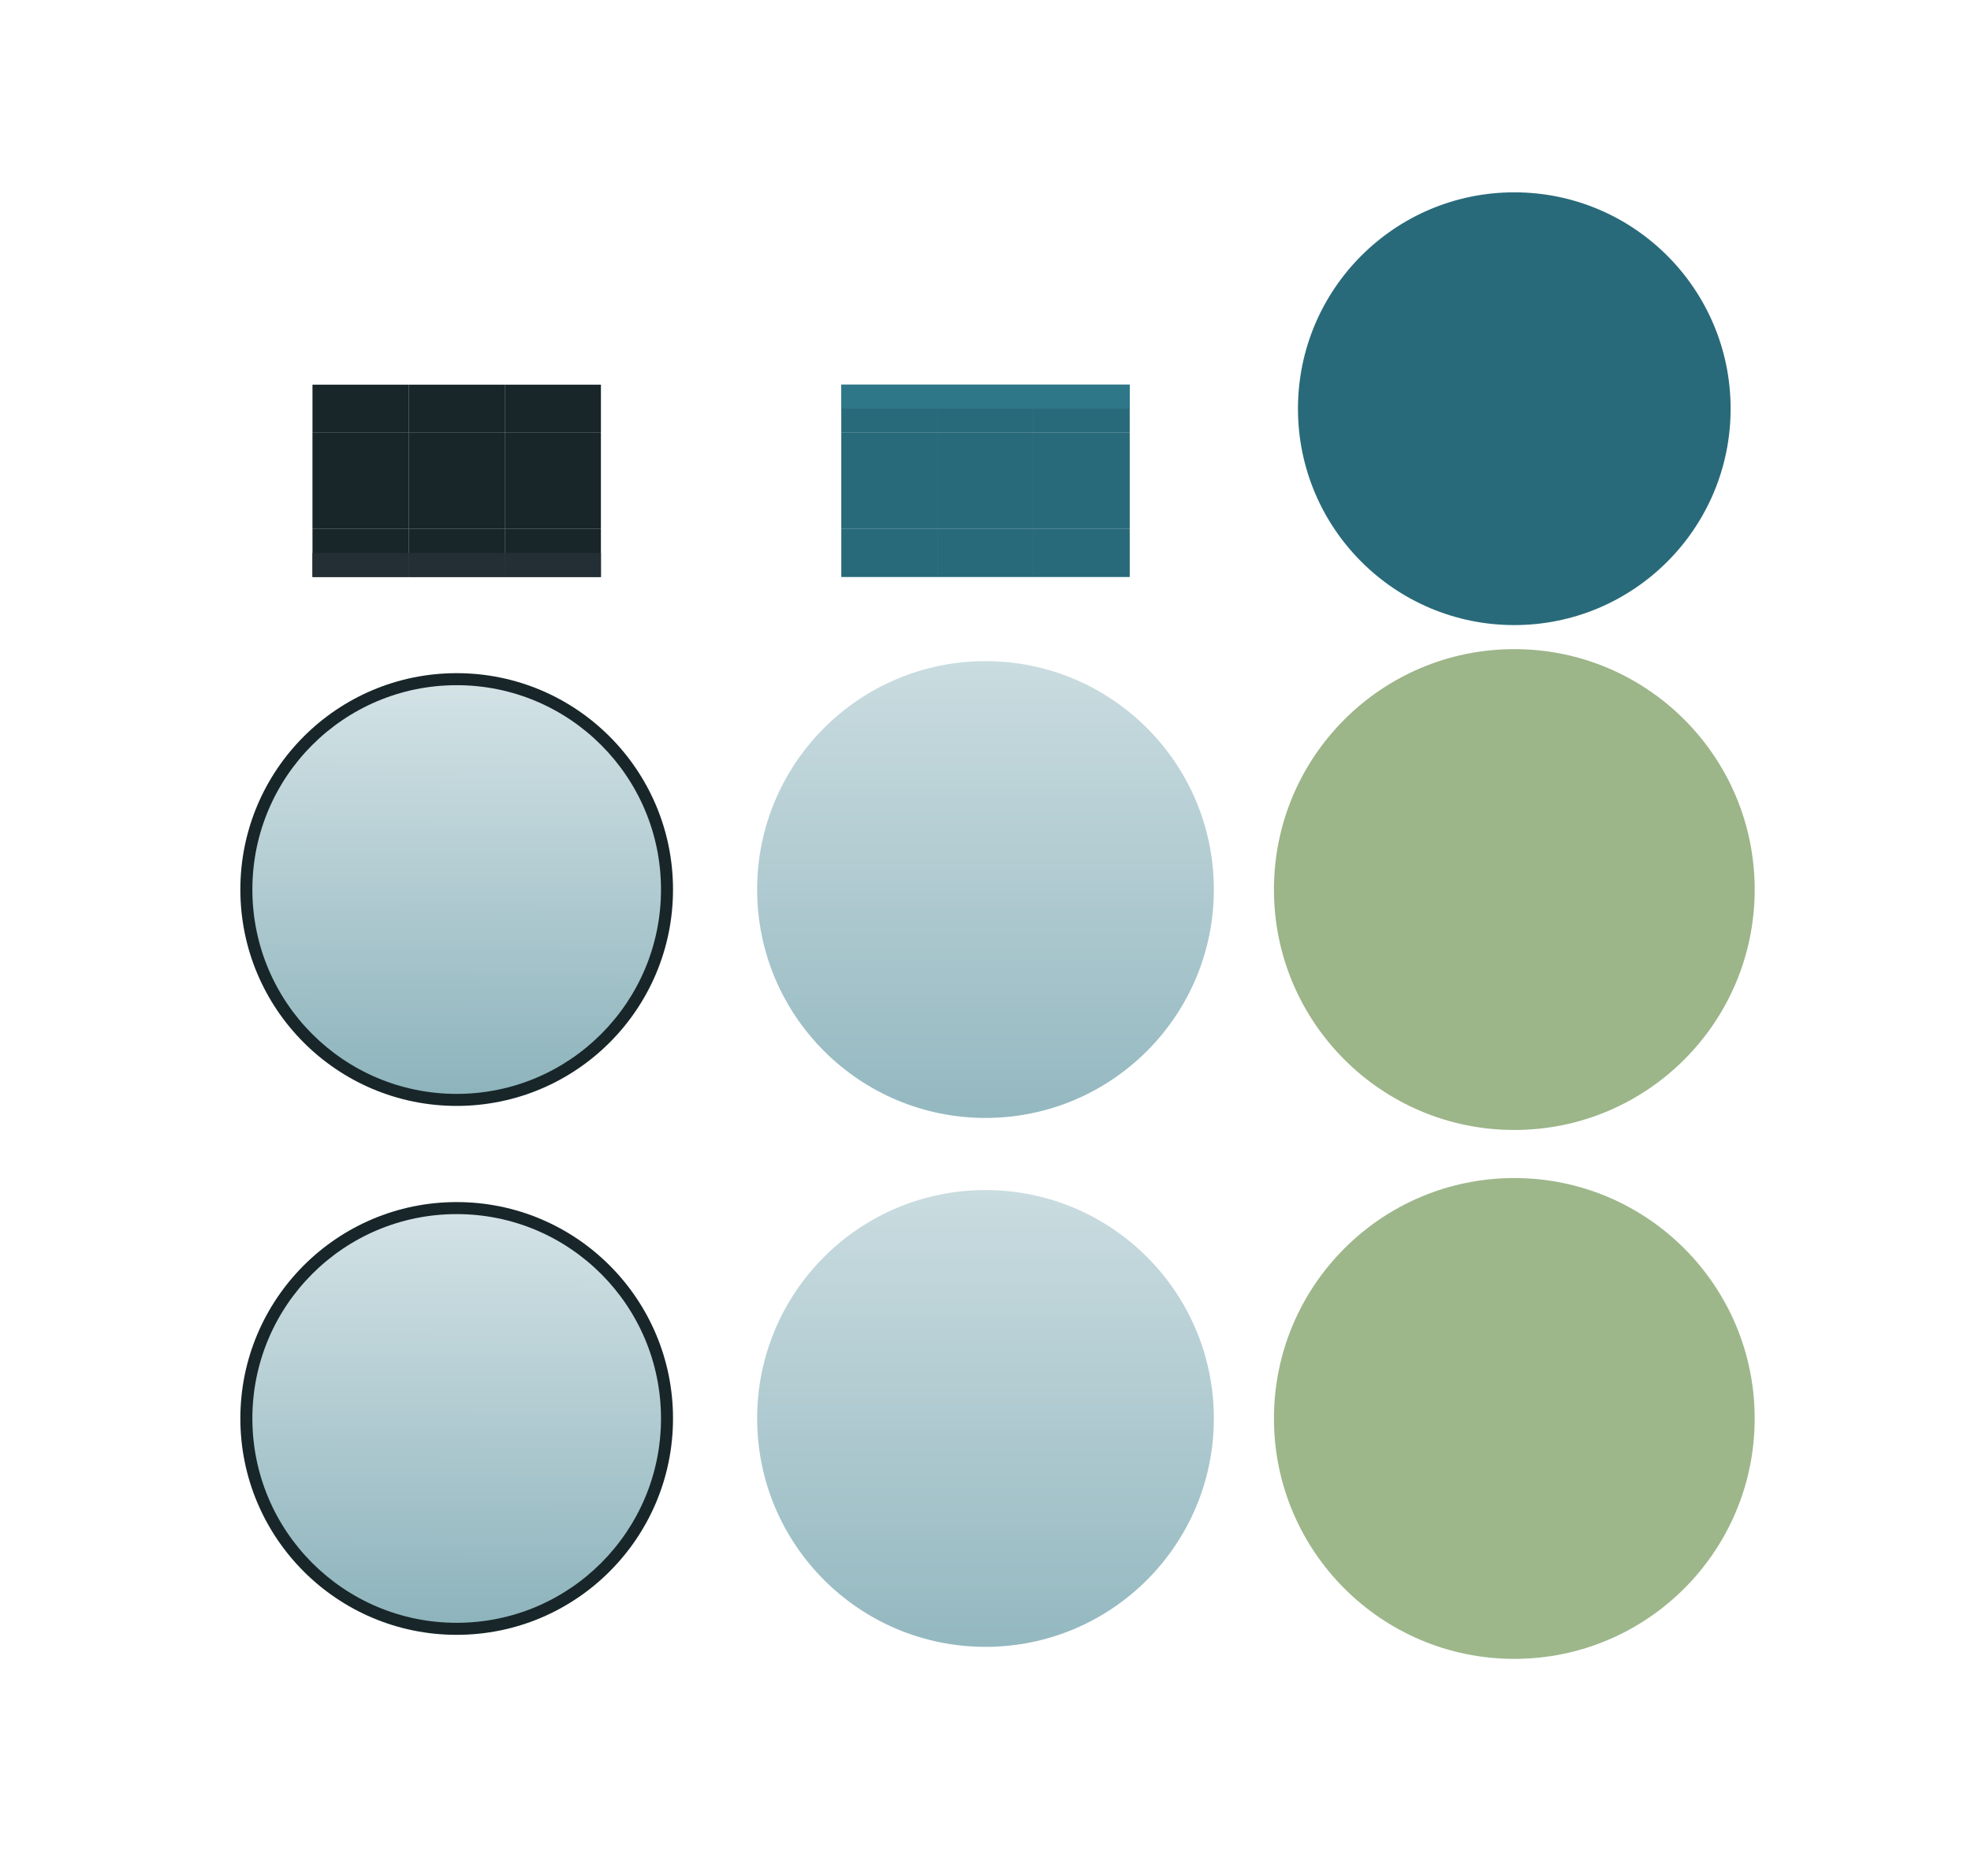
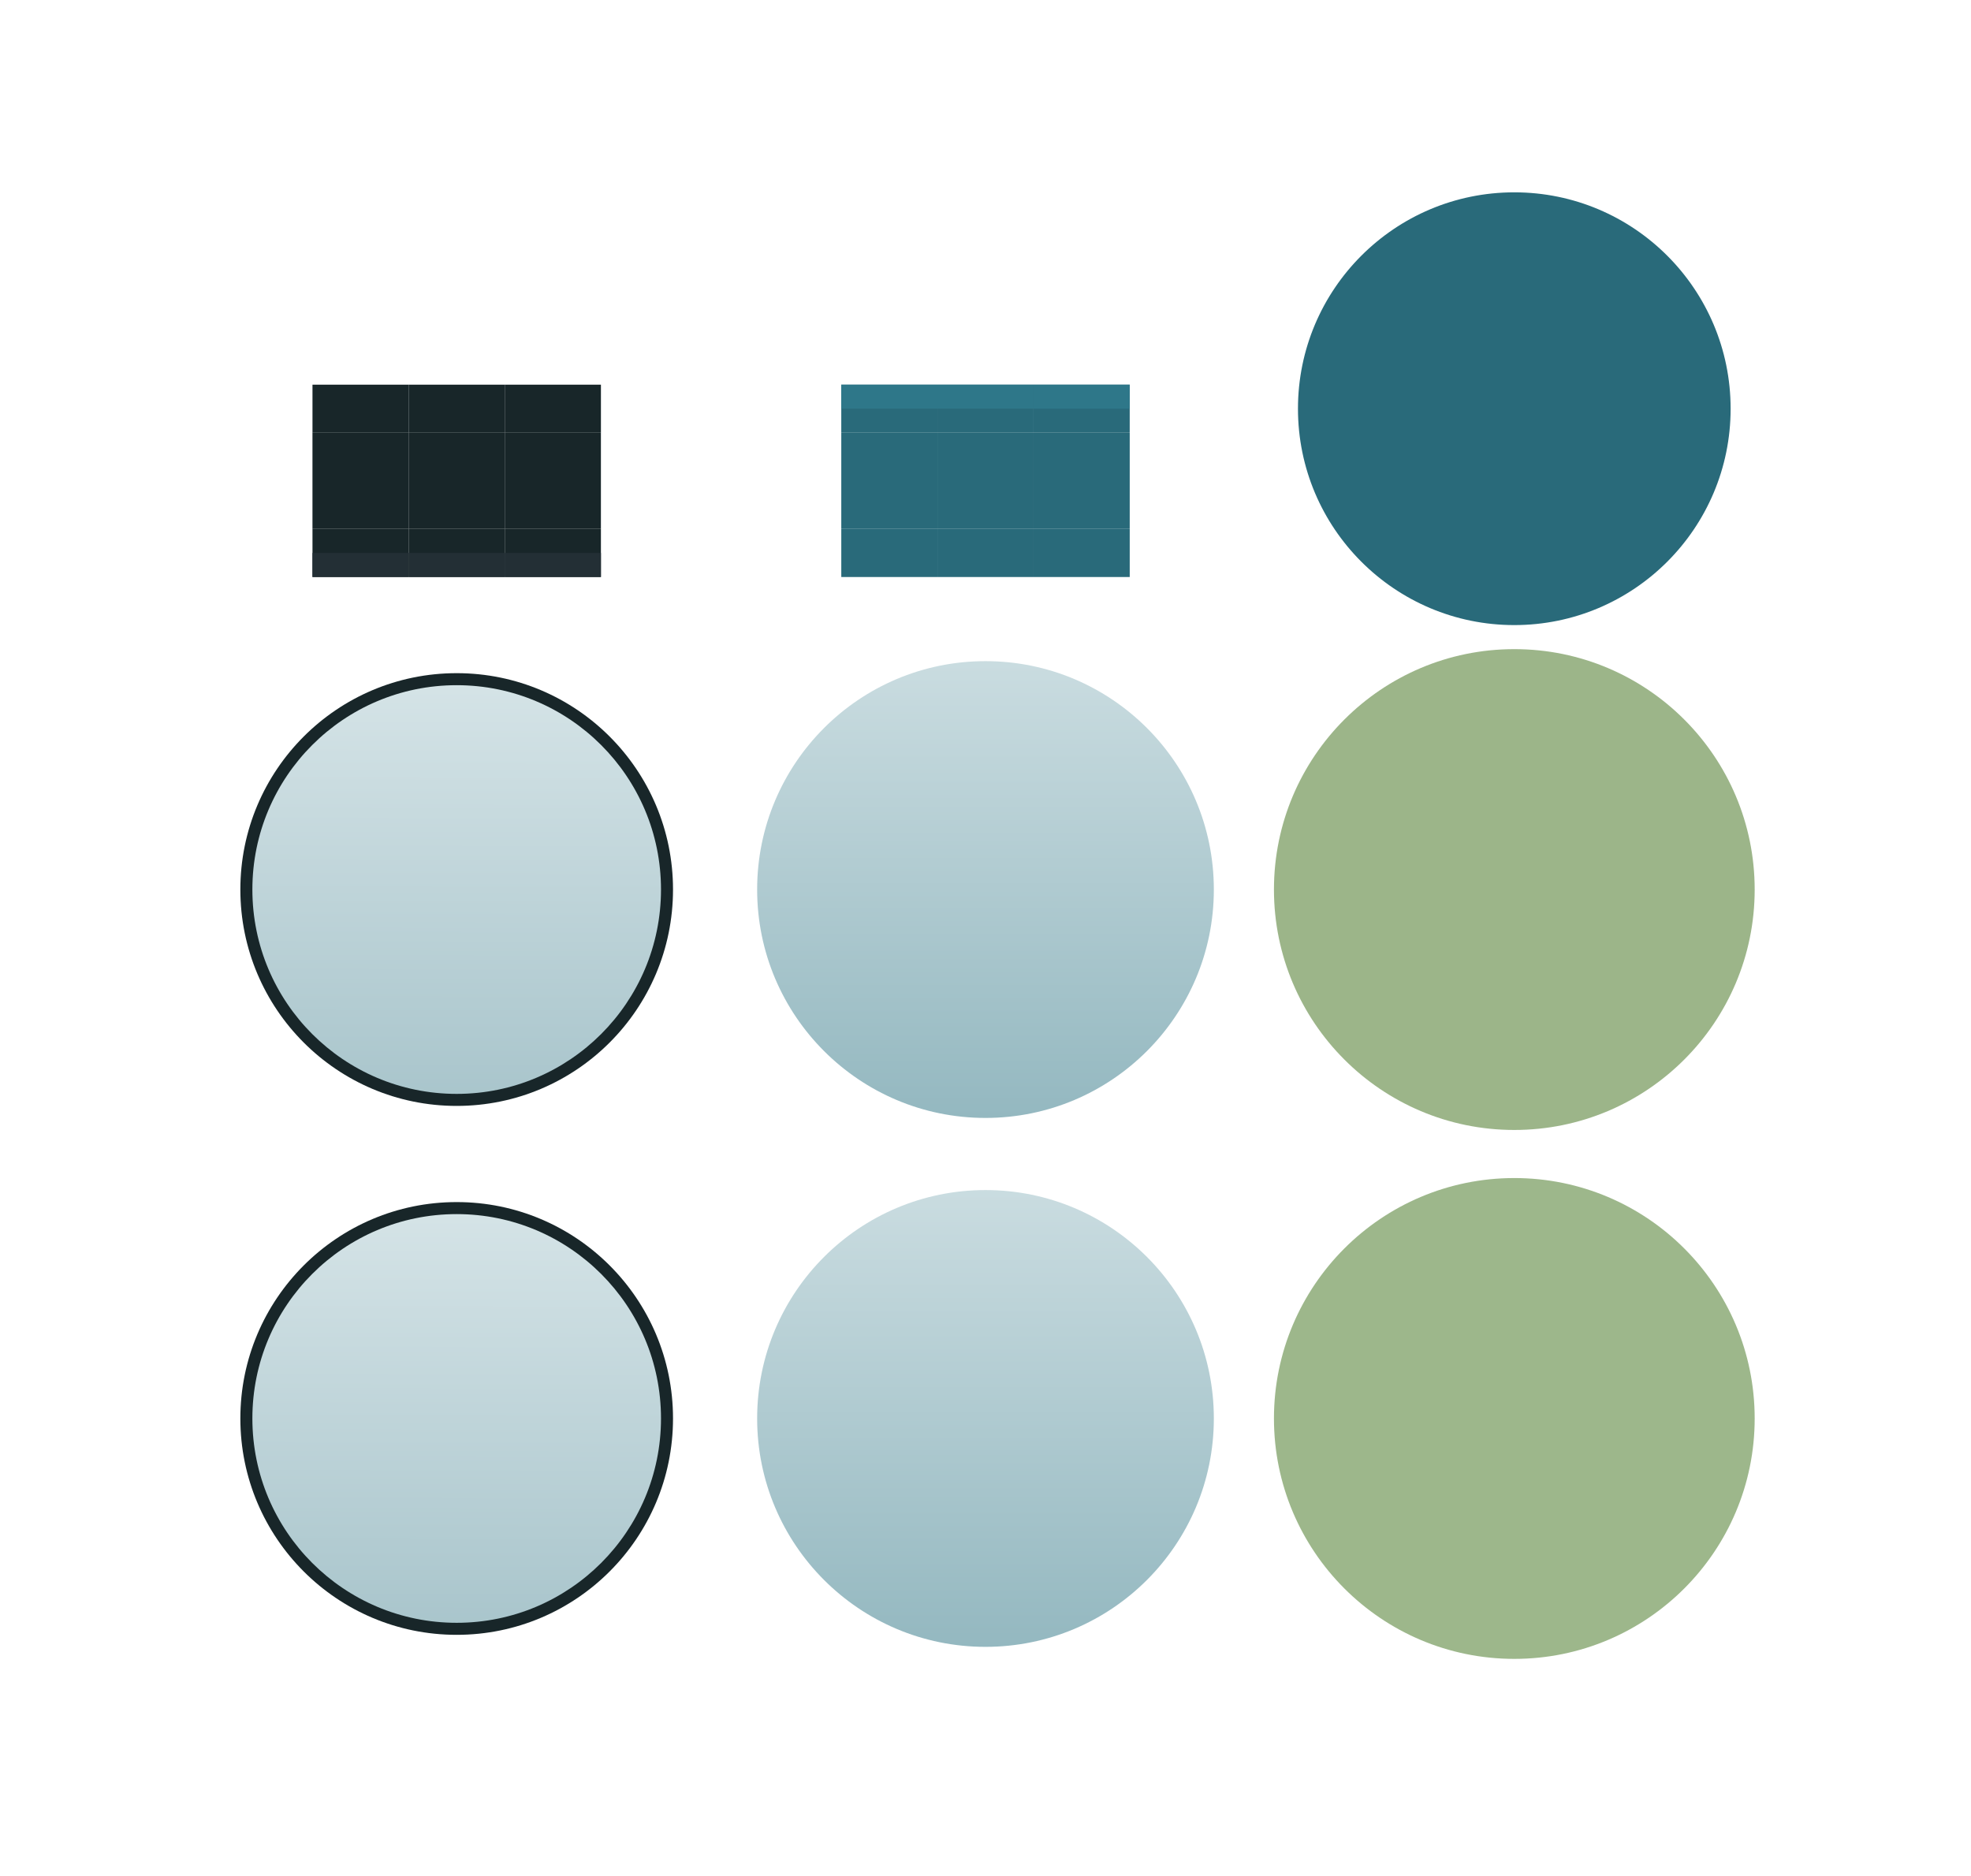
<svg xmlns="http://www.w3.org/2000/svg" xmlns:xlink="http://www.w3.org/1999/xlink" width="82" height="78" viewBox="0 0 82 78" version="1.1" id="svg872">
  <defs id="defs866">
+     <linearGradient id="linearGradient908">
+       <stop id="stop904" offset="0" style="stop-color:#d7e5e8;stop-opacity:1" />
+       <stop id="stop906" offset="1" style="stop-color:#a6c3ca;stop-opacity:1" />
+     </linearGradient>
+     <linearGradient id="linearGradient902">
+       <stop id="stop898" offset="0" style="stop-color:#d7e5e8;stop-opacity:1" />
+       <stop id="stop900" offset="1" style="stop-color:#a6c3ca;stop-opacity:1" />
+     </linearGradient>
    <linearGradient id="linearGradient892">
      <stop style="stop-color:#d7e5e8;stop-opacity:1" offset="0" id="stop888" />
      <stop style="stop-color:#88b0b9;stop-opacity:1" offset="1" id="stop890" />
    </linearGradient>
-     <linearGradient xlink:href="#linearGradient892" id="linearGradient894" x1="30.517" y1="1122.466" x2="30.463" y2="1141.841" gradientUnits="userSpaceOnUse" />
+     <linearGradient xlink:href="#linearGradient902" id="linearGradient894" x1="30.517" y1="1122.466" x2="30.463" y2="1141.841" gradientUnits="userSpaceOnUse" />
    <linearGradient xlink:href="#linearGradient892" id="linearGradient890" x1="67.187" y1="1117.976" x2="67.187" y2="1145.882" gradientUnits="userSpaceOnUse" />
-     <linearGradient xlink:href="#linearGradient892" id="linearGradient895" gradientUnits="userSpaceOnUse" x1="30.517" y1="1122.466" x2="30.463" y2="1141.841" />
+     <linearGradient xlink:href="#linearGradient908" id="linearGradient895" gradientUnits="userSpaceOnUse" x1="30.517" y1="1122.466" x2="30.463" y2="1141.841" />
    <linearGradient xlink:href="#linearGradient892" id="linearGradient903" gradientUnits="userSpaceOnUse" x1="67.187" y1="1117.976" x2="67.187" y2="1145.882" />
  </defs>
  <g id="layer1" transform="translate(6.514639,-1069.056)">
    <g id="g935" transform="translate(6.687498,-0.08930049)">
      <rect y="1087.146" x="29.798" height="4" width="4" id="groove-highlight-right" style="opacity:1;fill:#296a7a;fill-opacity:1;fill-rule:evenodd;stroke:none;stroke-width:1.551;stroke-linecap:round;stroke-miterlimit:4;stroke-dasharray:none;stroke-opacity:1" />
      <rect y="1087.146" x="25.798" height="4" width="4" id="groove-highlight-center" style="opacity:1;fill:#296a7a;fill-opacity:1;fill-rule:evenodd;stroke:none;stroke-width:1.551;stroke-linecap:round;stroke-miterlimit:4;stroke-dasharray:none;stroke-opacity:1" />
      <rect y="1087.146" x="21.798" height="4" width="4" id="groove-highlight-left" style="opacity:1;fill:#296a7a;fill-opacity:1;fill-rule:evenodd;stroke:none;stroke-width:1.551;stroke-linecap:round;stroke-miterlimit:4;stroke-dasharray:none;stroke-opacity:1" />
      <g transform="matrix(1,0,0,-1,19.23921,2167.573)" id="groove-highlight-bottom">
        <rect style="opacity:1;fill:none;fill-opacity:1;fill-rule:evenodd;stroke:none;stroke-width:1.551;stroke-linecap:round;stroke-miterlimit:4;stroke-dasharray:none;stroke-opacity:1" id="rect953" width="4" height="4" x="6.559" y="1072.427" />
        <rect y="1074.427" x="6.559" height="2" width="4" id="rect955" style="opacity:1;fill:#296a7a;fill-opacity:1;fill-rule:evenodd;stroke:none;stroke-width:1.097;stroke-linecap:round;stroke-miterlimit:4;stroke-dasharray:none;stroke-opacity:1" />
      </g>
      <g id="groove-highlight-bottomright" transform="matrix(1,0,0,-1,23.23921,2167.573)">
        <rect y="1072.427" x="6.559" height="4" width="4" id="rect959" style="opacity:1;fill:none;fill-opacity:1;fill-rule:evenodd;stroke:none;stroke-width:1.551;stroke-linecap:round;stroke-miterlimit:4;stroke-dasharray:none;stroke-opacity:1" />
        <rect style="opacity:1;fill:#296a7a;fill-opacity:1;fill-rule:evenodd;stroke:none;stroke-width:1.097;stroke-linecap:round;stroke-miterlimit:4;stroke-dasharray:none;stroke-opacity:1" id="rect961" width="4" height="2" x="6.559" y="1074.427" />
      </g>
      <g id="groove-highlight-bottomleft" transform="matrix(1,0,0,-1,15.23921,2167.573)">
        <rect y="1072.427" x="6.559" height="4" width="4" id="rect965" style="opacity:1;fill:none;fill-opacity:1;fill-rule:evenodd;stroke:none;stroke-width:1.551;stroke-linecap:round;stroke-miterlimit:4;stroke-dasharray:none;stroke-opacity:1" />
        <rect style="opacity:1;fill:#296a7a;fill-opacity:1;fill-rule:evenodd;stroke:none;stroke-width:1.097;stroke-linecap:round;stroke-miterlimit:4;stroke-dasharray:none;stroke-opacity:1" id="rect967" width="4" height="2" x="6.559" y="1074.427" />
      </g>
      <g transform="translate(1.85268,4.263358)" id="groove-highlight-topleft">
        <rect style="opacity:1;fill:none;fill-opacity:1;fill-rule:evenodd;stroke:none;stroke-width:1.551;stroke-linecap:round;stroke-miterlimit:4;stroke-dasharray:none;stroke-opacity:1" id="rect941" width="4" height="4" x="19.945" y="1078.882" />
        <rect y="1080.882" x="19.945" height="2" width="4" id="rect943" style="opacity:1;fill:#296a7a;fill-opacity:1;fill-rule:evenodd;stroke:none;stroke-width:1.097;stroke-linecap:round;stroke-miterlimit:4;stroke-dasharray:none;stroke-opacity:1" />
        <rect style="opacity:1;fill:#2e7789;fill-opacity:1;fill-rule:evenodd;stroke:none;stroke-width:0.776;stroke-linecap:round;stroke-miterlimit:4;stroke-dasharray:none;stroke-opacity:1" id="rect866" width="4" height="1" x="19.945" y="1080.882" />
      </g>
      <g id="groove-highlight-top" transform="translate(5.85268,4.263358)">
        <rect y="1078.882" x="19.945" height="4" width="4" id="rect873" style="opacity:1;fill:none;fill-opacity:1;fill-rule:evenodd;stroke:none;stroke-width:1.551;stroke-linecap:round;stroke-miterlimit:4;stroke-dasharray:none;stroke-opacity:1" />
        <rect style="opacity:1;fill:#296a7a;fill-opacity:1;fill-rule:evenodd;stroke:none;stroke-width:1.097;stroke-linecap:round;stroke-miterlimit:4;stroke-dasharray:none;stroke-opacity:1" id="rect875" width="4" height="2" x="19.945" y="1080.882" />
        <rect y="1080.882" x="19.945" height="1" width="4" id="rect877" style="opacity:1;fill:#2e7789;fill-opacity:1;fill-rule:evenodd;stroke:none;stroke-width:0.776;stroke-linecap:round;stroke-miterlimit:4;stroke-dasharray:none;stroke-opacity:1" />
      </g>
      <g transform="translate(9.852678,4.263306)" id="groove-highlight-topright">
        <rect style="opacity:1;fill:none;fill-opacity:1;fill-rule:evenodd;stroke:none;stroke-width:1.551;stroke-linecap:round;stroke-miterlimit:4;stroke-dasharray:none;stroke-opacity:1" id="rect881" width="4" height="4" x="19.945" y="1078.882" />
        <rect y="1080.882" x="19.945" height="2" width="4" id="rect883" style="opacity:1;fill:#296a7a;fill-opacity:1;fill-rule:evenodd;stroke:none;stroke-width:1.097;stroke-linecap:round;stroke-miterlimit:4;stroke-dasharray:none;stroke-opacity:1" />
        <rect style="opacity:1;fill:#2e7789;fill-opacity:1;fill-rule:evenodd;stroke:none;stroke-width:0.776;stroke-linecap:round;stroke-miterlimit:4;stroke-dasharray:none;stroke-opacity:1" id="rect885" width="4" height="1" x="19.945" y="1080.882" />
      </g>
    </g>
    <circle style="opacity:1;fill:#296a7a;fill-opacity:1;fill-rule:evenodd;stroke:none;stroke-width:3.555;stroke-linecap:round;stroke-miterlimit:4;stroke-dasharray:none;stroke-opacity:1" id="path1460" cx="56.485" cy="1086.056" r="9" />
    <g id="horizontal-slider-handle" transform="translate(-17.96007,-25.91907)">
      <rect y="1120.975" x="19.445" height="22" width="22" id="rect874" style="opacity:1;fill:none;fill-opacity:0.167;fill-rule:evenodd;stroke:none;stroke-width:2.131;stroke-linecap:round;stroke-miterlimit:4;stroke-dasharray:none;stroke-opacity:1" />
      <circle style="opacity:1;fill:#182629;fill-opacity:0.995;fill-rule:evenodd;stroke:none;stroke-width:3.555;stroke-linecap:round;stroke-miterlimit:4;stroke-dasharray:none;stroke-opacity:1" id="circle1462" cx="30.445" cy="1131.975" r="9" />
      <circle r="8.5" cy="1131.975" cx="30.445" id="circle1465" style="opacity:1;fill:url(#linearGradient894);fill-opacity:1;fill-rule:evenodd;stroke:none;stroke-width:1;stroke-linecap:round;stroke-miterlimit:4;stroke-dasharray:none;stroke-opacity:1" />
    </g>
    <g id="g961" transform="translate(5)">
      <rect y="1087.056" x="9.485" height="4" width="4" id="groove-right" style="opacity:1;fill:#182629;fill-opacity:1;fill-rule:evenodd;stroke:none;stroke-width:1.551;stroke-linecap:round;stroke-miterlimit:4;stroke-dasharray:none;stroke-opacity:1" />
      <rect y="1087.056" x="5.485" height="4" width="4" id="groove-center" style="opacity:1;fill:#182629;fill-opacity:1;fill-rule:evenodd;stroke:none;stroke-width:1.551;stroke-linecap:round;stroke-miterlimit:4;stroke-dasharray:none;stroke-opacity:1" />
      <rect y="1087.056" x="1.485" height="4" width="4" id="groove-left" style="opacity:1;fill:#182629;fill-opacity:1;fill-rule:evenodd;stroke:none;stroke-width:1.551;stroke-linecap:round;stroke-miterlimit:4;stroke-dasharray:none;stroke-opacity:1" />
      <g id="groove-top" transform="translate(-1.073287,10.62915)">
        <rect y="1072.427" x="6.559" height="4" width="4" id="rect863" style="opacity:1;fill:none;fill-opacity:1;fill-rule:evenodd;stroke:none;stroke-width:1.551;stroke-linecap:round;stroke-miterlimit:4;stroke-dasharray:none;stroke-opacity:1" />
        <rect style="opacity:1;fill:#182629;fill-opacity:1;fill-rule:evenodd;stroke:none;stroke-width:1.097;stroke-linecap:round;stroke-miterlimit:4;stroke-dasharray:none;stroke-opacity:1" id="rect838" width="4" height="2" x="6.559" y="1074.427" />
      </g>
      <g transform="translate(-5.073287,10.62915)" id="groove-topleft">
        <rect style="opacity:1;fill:none;fill-opacity:1;fill-rule:evenodd;stroke:none;stroke-width:1.551;stroke-linecap:round;stroke-miterlimit:4;stroke-dasharray:none;stroke-opacity:1" id="rect844" width="4" height="4" x="6.559" y="1072.427" />
        <rect y="1074.427" x="6.559" height="2" width="4" id="rect846" style="opacity:1;fill:#182629;fill-opacity:1;fill-rule:evenodd;stroke:none;stroke-width:1.097;stroke-linecap:round;stroke-miterlimit:4;stroke-dasharray:none;stroke-opacity:1" />
      </g>
      <g transform="translate(2.926713,10.62915)" id="groove-topright">
        <rect style="opacity:1;fill:none;fill-opacity:1;fill-rule:evenodd;stroke:none;stroke-width:1.551;stroke-linecap:round;stroke-miterlimit:4;stroke-dasharray:none;stroke-opacity:1" id="rect850" width="4" height="4" x="6.559" y="1072.427" />
        <rect y="1074.427" x="6.559" height="2" width="4" id="rect852" style="opacity:1;fill:#182629;fill-opacity:1;fill-rule:evenodd;stroke:none;stroke-width:1.097;stroke-linecap:round;stroke-miterlimit:4;stroke-dasharray:none;stroke-opacity:1" />
      </g>
      <g transform="translate(-0.3124996,-3.41516)" id="groove-bottomleft">
        <rect y="-1098.471" x="1.798" height="4" width="4" id="rect868" style="opacity:1;fill:none;fill-opacity:1;fill-rule:evenodd;stroke:none;stroke-width:1.551;stroke-linecap:round;stroke-miterlimit:4;stroke-dasharray:none;stroke-opacity:1" transform="scale(1,-1)" />
        <rect style="opacity:1;fill:#182629;fill-opacity:1;fill-rule:evenodd;stroke:none;stroke-width:1.097;stroke-linecap:round;stroke-miterlimit:4;stroke-dasharray:none;stroke-opacity:1" id="rect870" width="4" height="2" x="1.798" y="-1096.471" transform="scale(1,-1)" />
        <rect transform="scale(1,-1)" y="-1096.471" x="1.798" height="1" width="4" id="rect1468" style="opacity:1;fill:#232f35;fill-opacity:1;fill-rule:evenodd;stroke:none;stroke-width:0.776;stroke-linecap:round;stroke-miterlimit:4;stroke-dasharray:none;stroke-opacity:1" />
      </g>
      <g id="groove-bottom" transform="translate(3.6875,-3.41516)">
        <rect transform="scale(1,-1)" style="opacity:1;fill:none;fill-opacity:1;fill-rule:evenodd;stroke:none;stroke-width:1.551;stroke-linecap:round;stroke-miterlimit:4;stroke-dasharray:none;stroke-opacity:1" id="rect1475" width="4" height="4" x="1.798" y="-1098.471" />
        <rect transform="scale(1,-1)" y="-1096.471" x="1.798" height="2" width="4" id="rect1477" style="opacity:1;fill:#182629;fill-opacity:1;fill-rule:evenodd;stroke:none;stroke-width:1.097;stroke-linecap:round;stroke-miterlimit:4;stroke-dasharray:none;stroke-opacity:1" />
        <rect style="opacity:1;fill:#232f35;fill-opacity:1;fill-rule:evenodd;stroke:none;stroke-width:0.776;stroke-linecap:round;stroke-miterlimit:4;stroke-dasharray:none;stroke-opacity:1" id="rect1479" width="4" height="1" x="1.798" y="-1096.471" transform="scale(1,-1)" />
      </g>
      <g id="groove-bottomright" transform="translate(7.6875,-3.415161)">
        <rect transform="scale(1,-1)" style="opacity:1;fill:none;fill-opacity:1;fill-rule:evenodd;stroke:none;stroke-width:1.551;stroke-linecap:round;stroke-miterlimit:4;stroke-dasharray:none;stroke-opacity:1" id="rect1483" width="4" height="4" x="1.798" y="-1098.471" />
        <rect transform="scale(1,-1)" y="-1096.471" x="1.798" height="2" width="4" id="rect1485" style="opacity:1;fill:#182629;fill-opacity:1;fill-rule:evenodd;stroke:none;stroke-width:1.097;stroke-linecap:round;stroke-miterlimit:4;stroke-dasharray:none;stroke-opacity:1" />
        <rect style="opacity:1;fill:#232f35;fill-opacity:1;fill-rule:evenodd;stroke:none;stroke-width:0.776;stroke-linecap:round;stroke-miterlimit:4;stroke-dasharray:none;stroke-opacity:1" id="rect1487" width="4" height="1" x="1.798" y="-1096.471" transform="scale(1,-1)" />
      </g>
    </g>
    <g id="horizontal-slider-hover" transform="translate(-32.4159,-26.12512)">
      <rect y="1121.181" x="55.901" height="22" width="22" id="rect884" style="opacity:1;fill:none;fill-opacity:1;fill-rule:evenodd;stroke:none;stroke-width:1.852;stroke-linecap:round;stroke-miterlimit:4;stroke-dasharray:none;stroke-opacity:1" />
      <circle r="9.5" style="opacity:1;fill:url(#linearGradient890);fill-opacity:1;fill-rule:evenodd;stroke:none;stroke-width:3.752;stroke-linecap:round;stroke-miterlimit:4;stroke-dasharray:none;stroke-opacity:1" id="circle892" cx="66.901" cy="1132.181" />
    </g>
    <g id="horizontal-slider-focus" transform="translate(-58.50319,-26.04858)">
      <rect style="opacity:1;fill:none;fill-opacity:0.197;fill-rule:evenodd;stroke:none;stroke-width:1.852;stroke-linecap:round;stroke-miterlimit:4;stroke-dasharray:none;stroke-opacity:1" id="rect886" width="22" height="22" x="103.989" y="1121.105" />
      <circle cy="1132.105" cx="114.989" id="circle898" style="opacity:1;fill:#4b7a29;fill-opacity:0.547;fill-rule:evenodd;stroke:none;stroke-width:3.95;stroke-linecap:round;stroke-miterlimit:4;stroke-dasharray:none;stroke-opacity:1" r="10" />
    </g>
    <g transform="translate(-17.96007,-3.919066)" id="vertical-slider-handle">
      <rect style="opacity:1;fill:none;fill-opacity:0.167;fill-rule:evenodd;stroke:none;stroke-width:2.131;stroke-linecap:round;stroke-miterlimit:4;stroke-dasharray:none;stroke-opacity:1" id="rect887" width="22" height="22" x="19.445" y="1120.975" />
      <circle r="9" cy="1131.975" cx="30.445" id="circle889" style="opacity:1;fill:#182629;fill-opacity:0.995;fill-rule:evenodd;stroke:none;stroke-width:3.555;stroke-linecap:round;stroke-miterlimit:4;stroke-dasharray:none;stroke-opacity:1" />
      <circle style="opacity:1;fill:url(#linearGradient895);fill-opacity:1;fill-rule:evenodd;stroke:none;stroke-width:1;stroke-linecap:round;stroke-miterlimit:4;stroke-dasharray:none;stroke-opacity:1" id="circle891" cx="30.445" cy="1131.975" r="8.5" />
    </g>
    <g transform="translate(-32.4159,-4.125121)" id="vertical-slider-hover">
      <rect style="opacity:1;fill:none;fill-opacity:1;fill-rule:evenodd;stroke:none;stroke-width:1.852;stroke-linecap:round;stroke-miterlimit:4;stroke-dasharray:none;stroke-opacity:1" id="rect897" width="22" height="22" x="55.901" y="1121.181" />
      <circle cy="1132.181" cx="66.901" id="circle899" style="opacity:1;fill:url(#linearGradient903);fill-opacity:1;fill-rule:evenodd;stroke:none;stroke-width:3.752;stroke-linecap:round;stroke-miterlimit:4;stroke-dasharray:none;stroke-opacity:1" r="9.5" />
    </g>
    <g transform="translate(-58.50319,-4.048583)" id="vertical-slider-focus">
      <rect y="1121.105" x="103.989" height="22" width="22" id="rect905" style="opacity:1;fill:none;fill-opacity:0.197;fill-rule:evenodd;stroke:none;stroke-width:1.852;stroke-linecap:round;stroke-miterlimit:4;stroke-dasharray:none;stroke-opacity:1" />
      <circle r="10" style="opacity:1;fill:#4b7a29;fill-opacity:0.542;fill-rule:evenodd;stroke:none;stroke-width:3.95;stroke-linecap:round;stroke-miterlimit:4;stroke-dasharray:none;stroke-opacity:1" id="circle907" cx="114.989" cy="1132.105" />
    </g>
  </g>
</svg>
